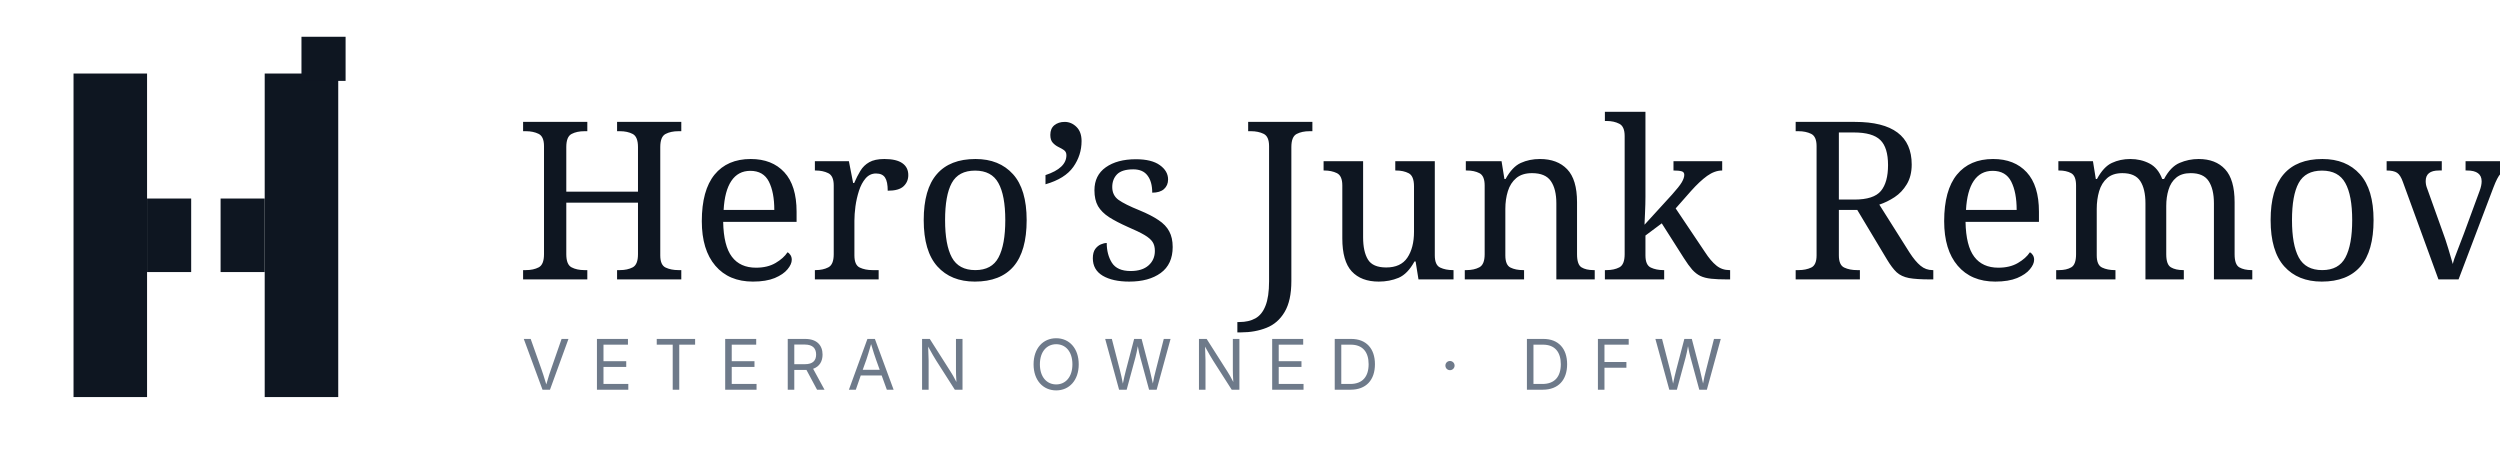
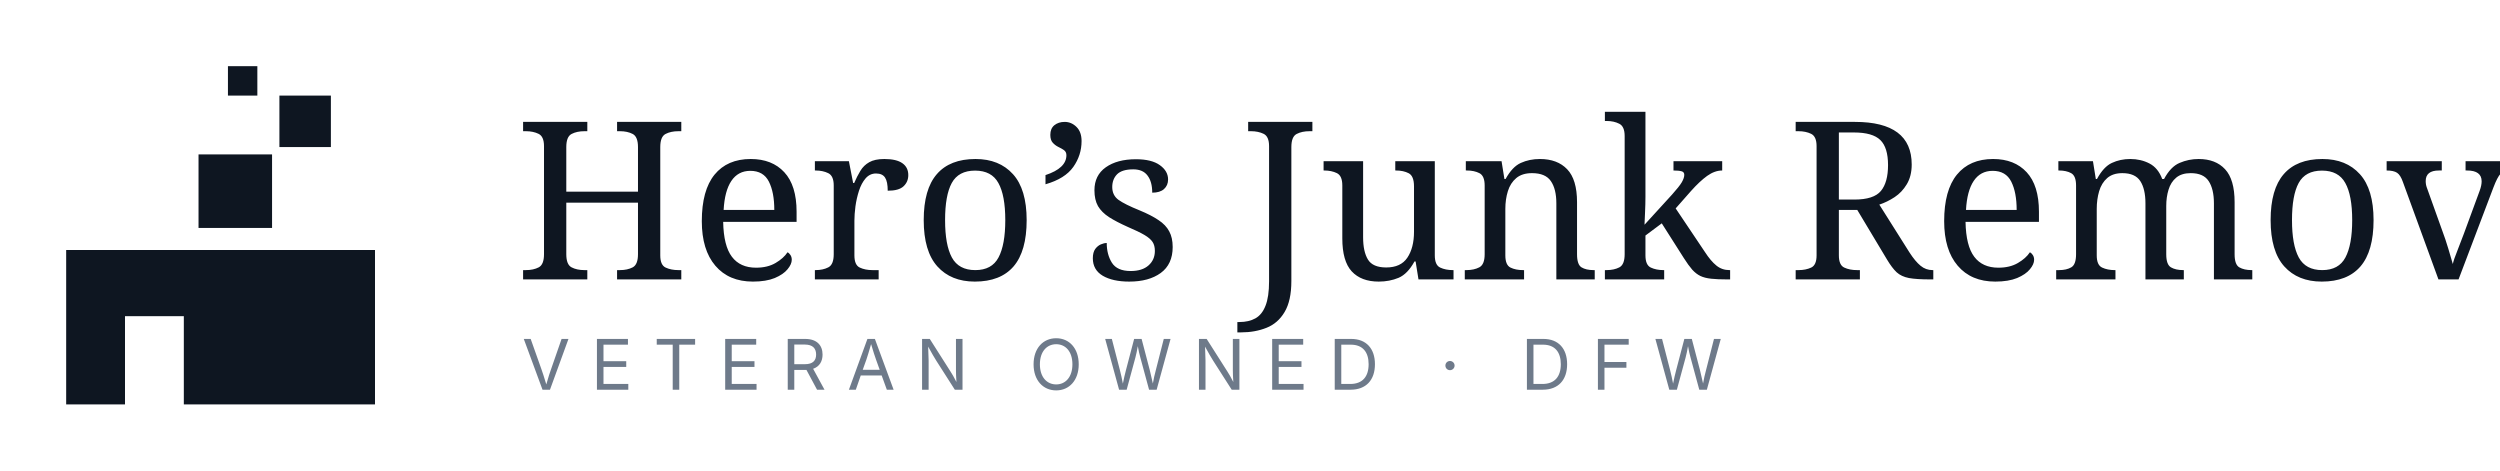
<svg xmlns="http://www.w3.org/2000/svg" viewBox="0 0 340 64" role="img" aria-label="Hero's Junk Removal, horizontal lockup">
-   <g fill="#0E1621" transform="translate(4,4)">
-     <rect x="6" y="6" width="10" height="44" />
-     <rect x="32" y="6" width="10" height="44" />
-     <rect x="16" y="23" width="6" height="10" />
-     <rect x="26" y="23" width="6" height="10" />
-     <rect x="37" y="1" width="6" height="6" />
+   <g fill="#0E1621" transform="translate(6,8)">
+     <path d="M3 26 H45 V47 H19 V35 H11 V47 H3 Z" />
+     <rect x="21" y="13" width="10" height="10" />
+     <rect x="32" y="5" width="7" height="7" />
+     <rect x="25" y="1" width="4" height="4" />
  </g>
  <text x="70" y="38" font-family="Fraunces, Georgia, serif" font-size="30" font-weight="500" fill="#0E1621">Hero’s Junk Removal</text>
  <text x="71" y="53" font-family="Inter, system-ui, sans-serif" font-size="9.5" letter-spacing="2.8" fill="#6E7A8A">VETERAN OWNED · DFW</text>
</svg>
